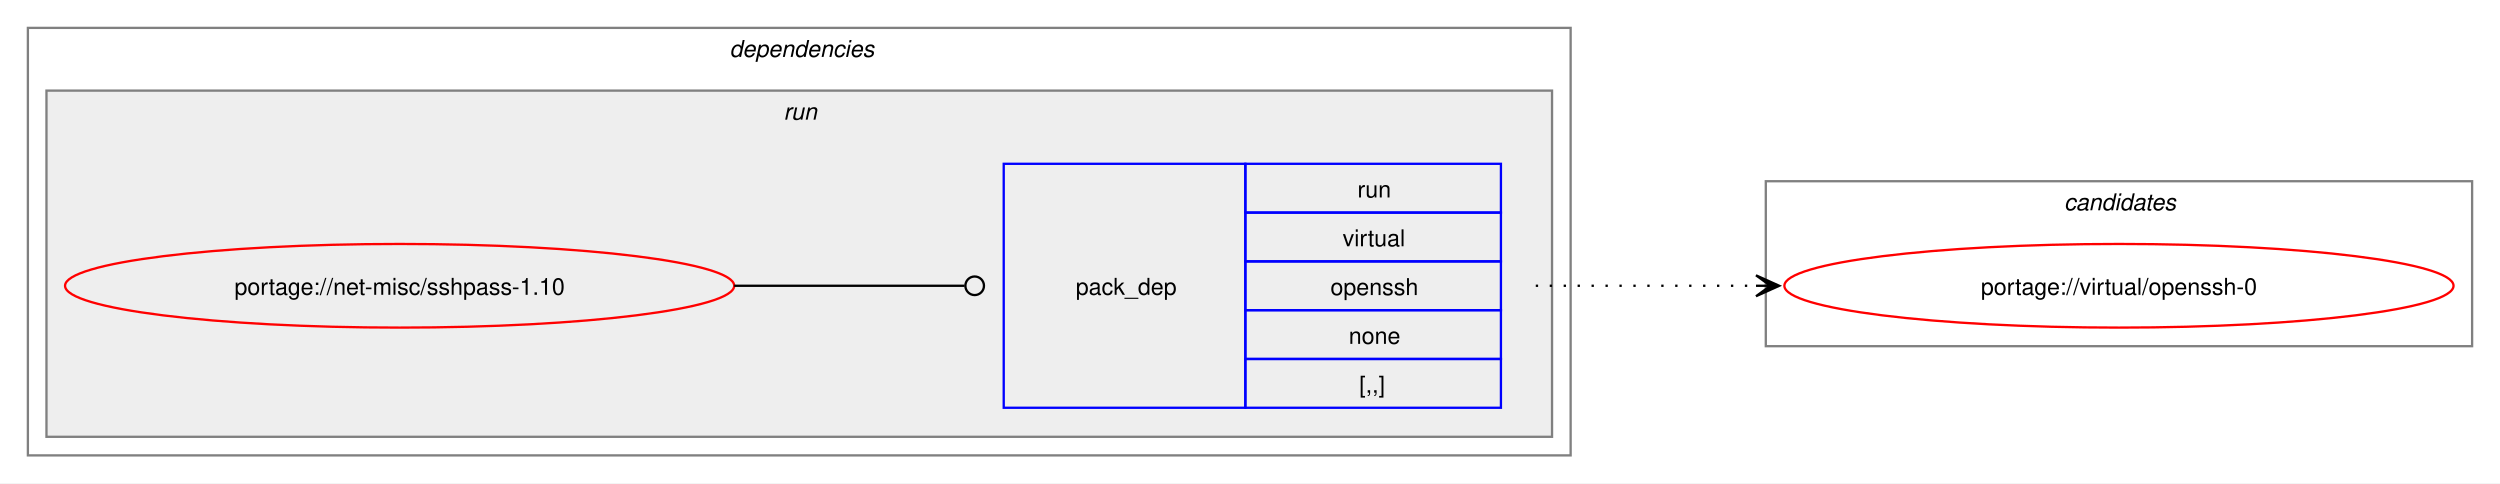
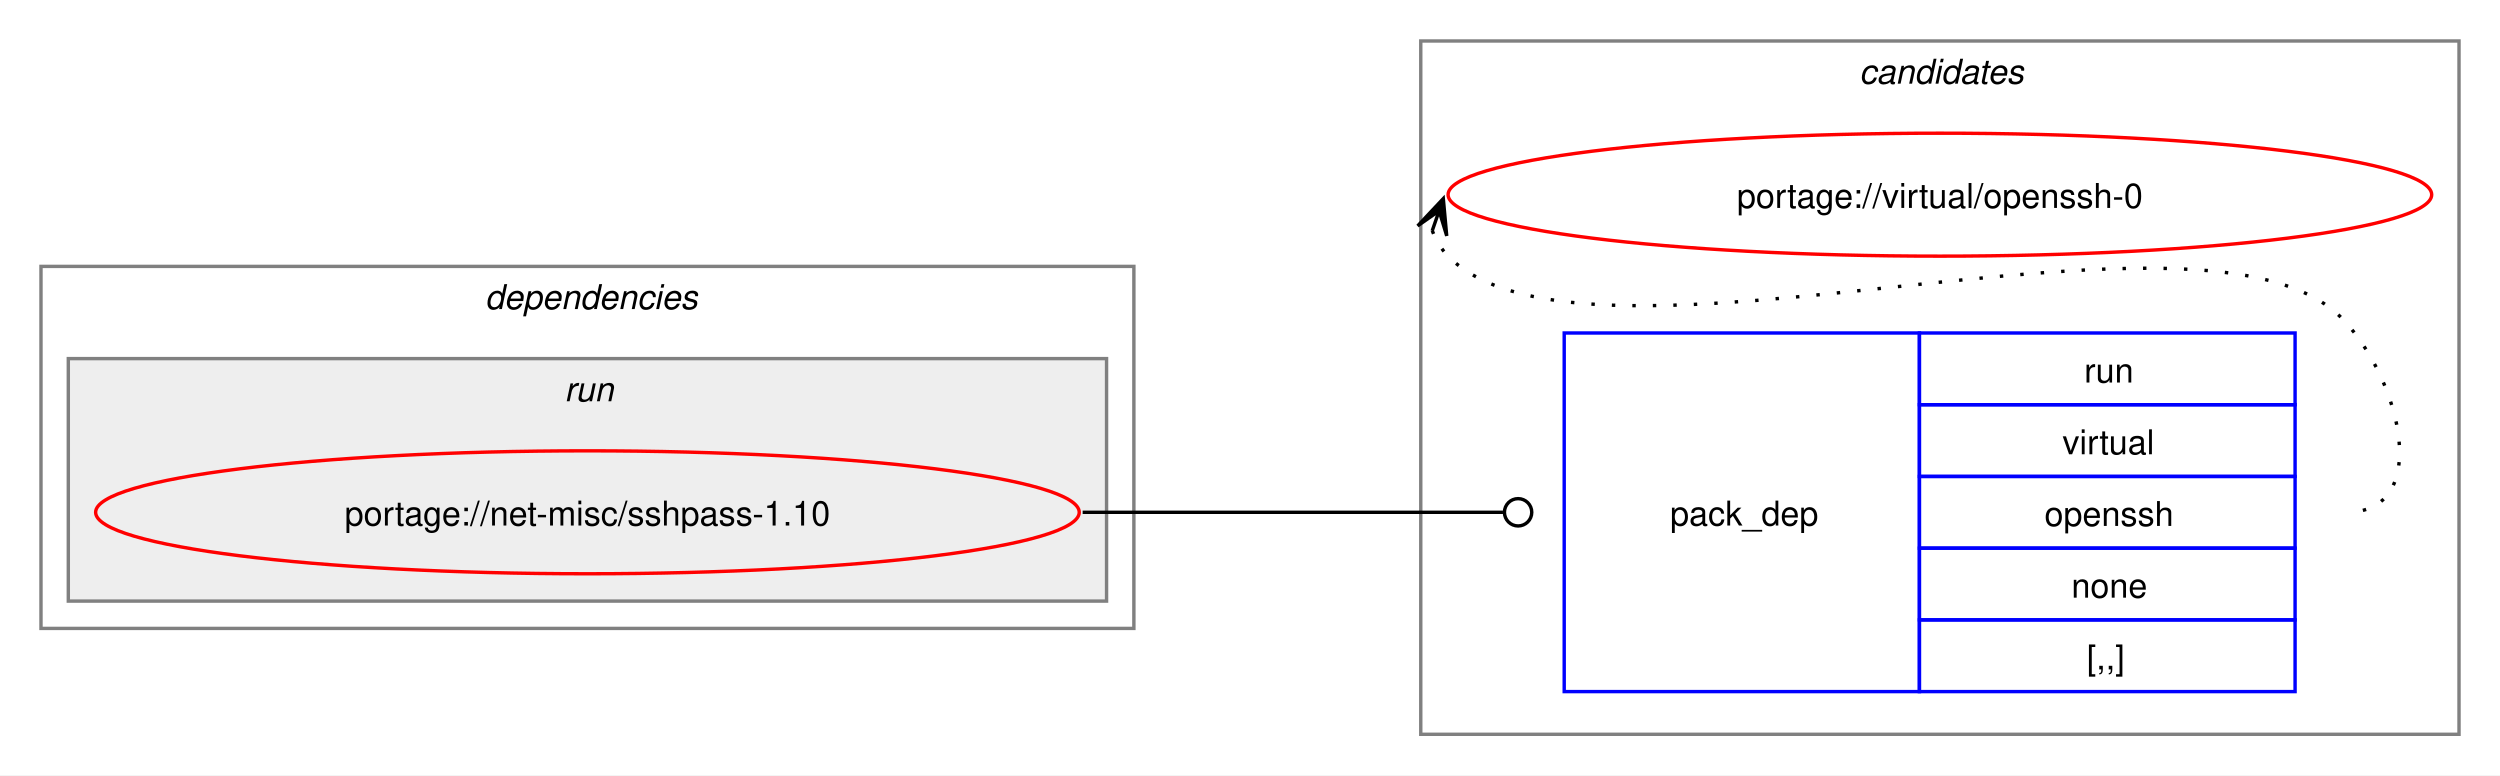
- <svg xmlns="http://www.w3.org/2000/svg" xmlns:xlink="http://www.w3.org/1999/xlink" width="1076pt" height="208pt" viewBox="0.00 0.00 1076.00 208.00">
-   <g id="graph0" class="graph" transform="scale(1 1) rotate(0) translate(4 204)">
-     <polygon fill="white" stroke="none" points="-4,4 -4,-204 1072,-204 1072,4 -4,4" />
+ <svg xmlns="http://www.w3.org/2000/svg" xmlns:xlink="http://www.w3.org/1999/xlink" width="732pt" height="227pt" viewBox="0.00 0.00 732.00 227.00">
+   <g id="graph0" class="graph" transform="scale(1 1) rotate(0) translate(4 223)">
+     <polygon fill="white" stroke="none" points="-4,4 -4,-223 728,-223 728,4 -4,4" />
+     <g id="clust7" class="cluster">
+       <polygon fill="none" stroke="gray" points="412,-8 412,-211 716,-211 716,-8 412,-8" />
+       <text text-anchor="start" x="540.38" y="-198.5" font-family="Helvetica,sans-Serif" font-style="italic" font-size="10.00">candidates</text>
+     </g>
    <g id="clust2" class="cluster">
-       <polygon fill="none" stroke="gray" points="8,-8 8,-192 672,-192 672,-8 8,-8" />
-       <text text-anchor="start" x="310" y="-179.5" font-family="Helvetica,sans-Serif" font-style="italic" font-size="10.00">dependencies</text>
+       <polygon fill="none" stroke="gray" points="8,-39 8,-145 328,-145 328,-39 8,-39" />
+       <text text-anchor="start" x="138" y="-132.5" font-family="Helvetica,sans-Serif" font-style="italic" font-size="10.00">dependencies</text>
    </g>
    <g id="clust5" class="cluster">
-       <polygon fill="#eeeeee" stroke="gray" points="16,-16 16,-165 664,-165 664,-16 16,-16" />
-       <text text-anchor="start" x="333.25" y="-152.5" font-family="Helvetica,sans-Serif" font-style="italic" font-size="10.00">run</text>
-     </g>
-     <g id="clust7" class="cluster">
-       <polygon fill="none" stroke="gray" points="756,-55 756,-126 1060,-126 1060,-55 756,-55" />
-       <text text-anchor="start" x="884.38" y="-113.5" font-family="Helvetica,sans-Serif" font-style="italic" font-size="10.00">candidates</text>
+       <polygon fill="#eeeeee" stroke="gray" points="16,-47 16,-118 320,-118 320,-47 16,-47" />
+       <text text-anchor="start" x="161.25" y="-105.5" font-family="Helvetica,sans-Serif" font-style="italic" font-size="10.00">run</text>
    </g>
    <g id="node1" class="node">
      <g id="a_node1">
        <a xlink:href="../net-misc/sshpass-1.10.svg" xlink:title="portage://net-misc/sshpass-1.10">
-           <ellipse fill="none" stroke="red" cx="168" cy="-81" rx="144" ry="18" />
-           <text text-anchor="middle" x="168" y="-77.12" font-family="Helvetica,sans-Serif" font-size="10.00">portage://net-misc/sshpass-1.10</text>
+           <ellipse fill="none" stroke="red" cx="168" cy="-73" rx="144" ry="18" />
+           <text text-anchor="middle" x="168" y="-69.12" font-family="Helvetica,sans-Serif" font-size="10.00">portage://net-misc/sshpass-1.10</text>
        </a>
      </g>
    </g>
    <g id="node2" class="node">
-       <polygon fill="none" stroke="blue" points="428,-28.5 428,-133.5 532,-133.5 532,-28.5 428,-28.5" />
-       <text text-anchor="start" x="459" y="-77.12" font-family="Helvetica,sans-Serif" font-size="10.00">pack_dep</text>
-       <polygon fill="none" stroke="blue" points="532,-112.5 532,-133.5 642,-133.5 642,-112.5 532,-112.5" />
-       <text text-anchor="start" x="580.25" y="-119" font-family="Helvetica,sans-Serif" font-size="10.00">run</text>
-       <polygon fill="none" stroke="blue" points="532,-91.5 532,-112.5 642,-112.5 642,-91.5 532,-91.5" />
-       <text text-anchor="start" x="573.88" y="-98" font-family="Helvetica,sans-Serif" font-size="10.00">virtual</text>
-       <polygon fill="none" stroke="blue" points="532,-70.5 532,-91.5 642,-91.5 642,-70.5 532,-70.5" />
-       <text text-anchor="start" x="568.62" y="-77" font-family="Helvetica,sans-Serif" font-size="10.00">openssh</text>
-       <polygon fill="none" stroke="blue" points="532,-49.5 532,-70.5 642,-70.5 642,-49.5 532,-49.5" />
-       <text text-anchor="start" x="576.5" y="-56" font-family="Helvetica,sans-Serif" font-size="10.00">none</text>
-       <polygon fill="none" stroke="blue" points="532,-28.5 532,-49.5 642,-49.5 642,-28.5 532,-28.5" />
-       <text text-anchor="start" x="581" y="-35" font-family="Helvetica,sans-Serif" font-size="10.00">[,,]</text>
+       <polygon fill="none" stroke="blue" points="454,-20.5 454,-125.5 558,-125.5 558,-20.5 454,-20.5" />
+       <text text-anchor="start" x="485" y="-69.12" font-family="Helvetica,sans-Serif" font-size="10.00">pack_dep</text>
+       <polygon fill="none" stroke="blue" points="558,-104.5 558,-125.5 668,-125.5 668,-104.5 558,-104.5" />
+       <text text-anchor="start" x="606.25" y="-111" font-family="Helvetica,sans-Serif" font-size="10.00">run</text>
+       <polygon fill="none" stroke="blue" points="558,-83.5 558,-104.5 668,-104.5 668,-83.5 558,-83.5" />
+       <text text-anchor="start" x="599.88" y="-90" font-family="Helvetica,sans-Serif" font-size="10.00">virtual</text>
+       <polygon fill="none" stroke="blue" points="558,-62.5 558,-83.5 668,-83.5 668,-62.5 558,-62.5" />
+       <text text-anchor="start" x="594.62" y="-69" font-family="Helvetica,sans-Serif" font-size="10.00">openssh</text>
+       <polygon fill="none" stroke="blue" points="558,-41.5 558,-62.5 668,-62.5 668,-41.5 558,-41.5" />
+       <text text-anchor="start" x="602.5" y="-48" font-family="Helvetica,sans-Serif" font-size="10.00">none</text>
+       <polygon fill="none" stroke="blue" points="558,-20.5 558,-41.5 668,-41.5 668,-20.5 558,-20.5" />
+       <text text-anchor="start" x="607" y="-27" font-family="Helvetica,sans-Serif" font-size="10.00">[,,]</text>
    </g>
    <g id="edge1" class="edge">
-       <path fill="none" stroke="black" d="M312,-81C356.91,-81 370.3,-81 411.15,-81" />
-       <ellipse fill="none" stroke="black" cx="415.5" cy="-81" rx="4" ry="4" />
+       <path fill="none" stroke="black" d="M313,-73C368.57,-73 384.66,-73 436.07,-73" />
+       <ellipse fill="none" stroke="black" cx="440.5" cy="-73" rx="4" ry="4" />
    </g>
    <g id="node3" class="node">
      <g id="a_node3">
        <a xlink:href="../virtual/openssh-0.svg" xlink:title="portage://virtual/openssh-0">
-           <ellipse fill="none" stroke="red" cx="908" cy="-81" rx="144" ry="18" />
-           <text text-anchor="middle" x="908" y="-77.12" font-family="Helvetica,sans-Serif" font-size="10.00">portage://virtual/openssh-0</text>
+           <ellipse fill="none" stroke="red" cx="564" cy="-166" rx="144" ry="18" />
+           <text text-anchor="middle" x="564" y="-162.12" font-family="Helvetica,sans-Serif" font-size="10.00">portage://virtual/openssh-0</text>
        </a>
      </g>
    </g>
    <g id="edge2" class="edge">
-       <path fill="none" stroke="black" stroke-dasharray="1,5" d="M657,-81C700.25,-81 713.72,-81 752.08,-81" />
-       <polygon fill="black" stroke="black" points="761.78,-81 751.78,-85.5 758,-81 751.78,-81 751.78,-81 751.78,-81 758,-81 751.78,-76.5 761.78,-81" />
+       <path fill="none" stroke="black" stroke-dasharray="1,5" d="M415.37,-155.45C416.4,-152.7 418.07,-149.96 420,-148 460.96,-106.42 641.83,-171.85 682,-129.5 699.28,-111.28 708.12,-73 683,-73" />
+       <polygon fill="black" stroke="black" points="418.6,-164.85 411.09,-156.86 417.37,-161.27 415.34,-155.39 415.34,-155.39 415.34,-155.39 417.37,-161.27 419.6,-153.93 418.6,-164.85" />
    </g>
  </g>
</svg>
